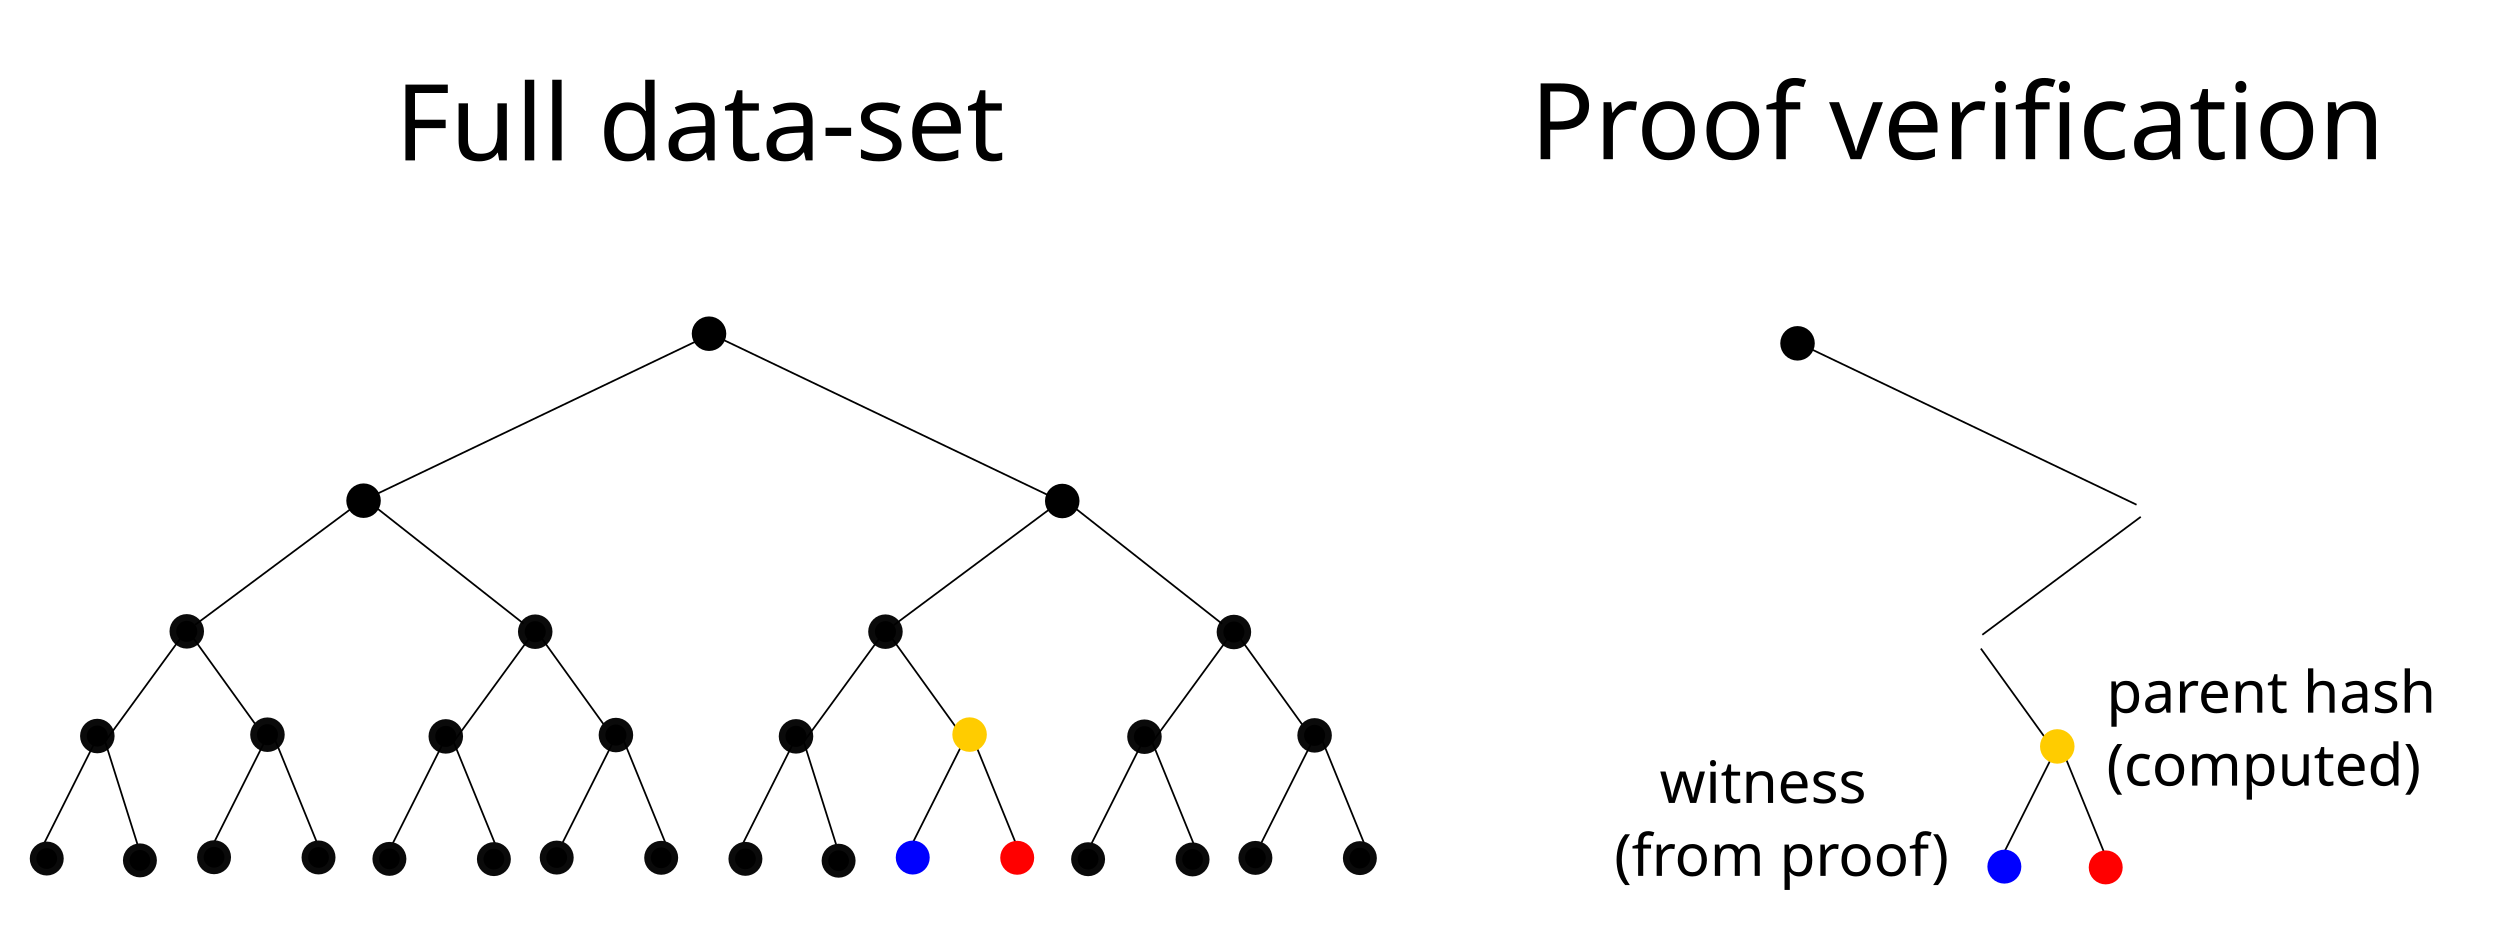
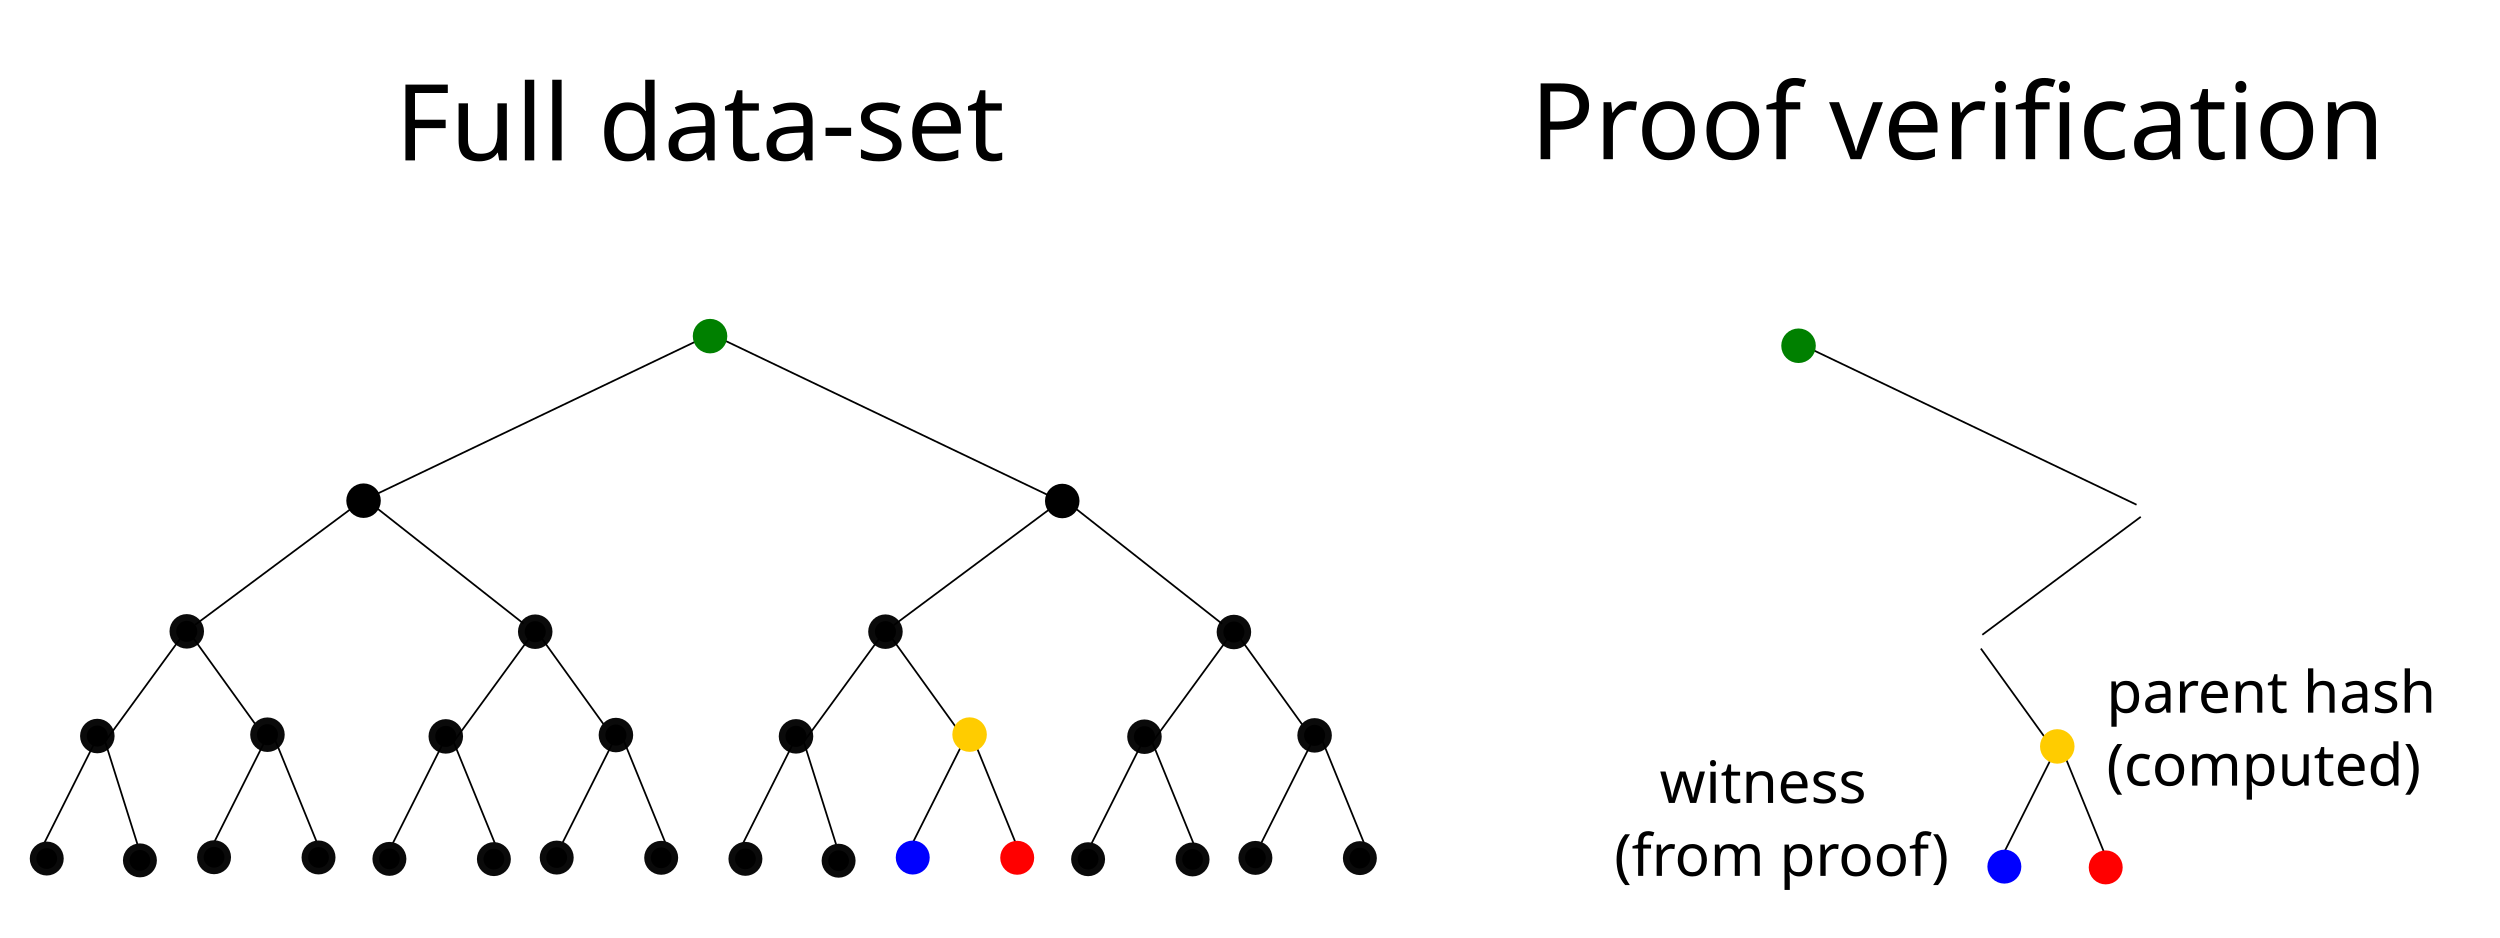
<svg xmlns="http://www.w3.org/2000/svg" width="200mm" height="75mm" viewBox="0 0 200 75" version="1.1" id="svg8">
  <defs id="defs2">
    <marker orient="auto" refY="0" refX="0" id="Arrow2Send" style="overflow:visible">
      <path id="path909" style="fill:#000000;fill-opacity:1;fill-rule:evenodd;stroke:#000000;stroke-width:0.625;stroke-linejoin:round;stroke-opacity:1" d="M 8.719,4.034 -2.207,0.016 8.719,-4.002 c -1.745,2.372 -1.735,5.617 -6e-7,8.035 z" transform="matrix(-0.3,0,0,-0.3,0.69,0)" />
    </marker>
    <marker orient="auto" refY="0" refX="0" id="Arrow1Mend" style="overflow:visible">
      <path id="path885" d="M 0,0 5,-5 -12.5,0 5,5 Z" style="fill:#000000;fill-opacity:1;fill-rule:evenodd;stroke:#000000;stroke-width:1pt;stroke-opacity:1" transform="matrix(-0.4,0,0,-0.4,-4,0)" />
    </marker>
    <marker orient="auto" refY="0" refX="0" id="Arrow2Mend" style="overflow:visible">
      <path id="path903" style="fill:#000000;fill-opacity:1;fill-rule:evenodd;stroke:#000000;stroke-width:0.625;stroke-linejoin:round;stroke-opacity:1" d="M 8.719,4.034 -2.207,0.016 8.719,-4.002 c -1.745,2.372 -1.735,5.617 -6e-7,8.035 z" transform="scale(-0.6)" />
    </marker>
    <marker orient="auto" refY="0" refX="0" id="Arrow2Send-9" style="overflow:visible">
      <path id="path909-6" style="fill:#000000;fill-opacity:1;fill-rule:evenodd;stroke:#000000;stroke-width:0.625;stroke-linejoin:round;stroke-opacity:1" d="M 8.719,4.034 -2.207,0.016 8.719,-4.002 c -1.745,2.372 -1.735,5.617 -6e-7,8.035 z" transform="matrix(-0.3,0,0,-0.3,0.69,0)" />
    </marker>
    <marker orient="auto" refY="0" refX="0" id="Arrow2Send-9-0" style="overflow:visible">
      <path id="path909-6-4" style="fill:#000000;fill-opacity:1;fill-rule:evenodd;stroke:#000000;stroke-width:0.625;stroke-linejoin:round;stroke-opacity:1" d="M 8.719,4.034 -2.207,0.016 8.719,-4.002 c -1.745,2.372 -1.735,5.617 -6e-7,8.035 z" transform="matrix(-0.3,0,0,-0.3,0.69,0)" />
    </marker>
    <marker orient="auto" refY="0" refX="0" id="Arrow2Send-2" style="overflow:visible">
      <path id="path909-2" style="fill:#000000;fill-opacity:1;fill-rule:evenodd;stroke:#000000;stroke-width:0.625;stroke-linejoin:round;stroke-opacity:1" d="M 8.719,4.034 -2.207,0.016 8.719,-4.002 c -1.745,2.372 -1.735,5.617 -6e-7,8.035 z" transform="matrix(-0.3,0,0,-0.3,0.69,0)" />
    </marker>
    <marker orient="auto" refY="0" refX="0" id="Arrow2Send-9-0-8" style="overflow:visible">
      <path id="path909-6-4-0" style="fill:#000000;fill-opacity:1;fill-rule:evenodd;stroke:#000000;stroke-width:0.625;stroke-linejoin:round;stroke-opacity:1" d="M 8.719,4.034 -2.207,0.016 8.719,-4.002 c -1.745,2.372 -1.735,5.617 -6e-7,8.035 z" transform="matrix(-0.3,0,0,-0.3,0.69,0)" />
    </marker>
    <marker orient="auto" refY="0" refX="0" id="Arrow2Send-2-4" style="overflow:visible">
      <path id="path909-2-0" style="fill:#000000;fill-opacity:1;fill-rule:evenodd;stroke:#000000;stroke-width:0.625;stroke-linejoin:round;stroke-opacity:1" d="M 8.719,4.034 -2.207,0.016 8.719,-4.002 c -1.745,2.372 -1.735,5.617 -6e-7,8.035 z" transform="matrix(-0.3,0,0,-0.3,0.69,0)" />
    </marker>
  </defs>
  <g id="layer1" transform="translate(-142.2729,5.28344)">
    <circle style="fill:#000000;fill-opacity:1;stroke:#0a0a0a;stroke-width:0.536;stroke-linecap:square;stroke-linejoin:miter;stroke-miterlimit:4;stroke-dasharray:none;stroke-dashoffset:0;stroke-opacity:1" id="path2131-0" cx="150.059" cy="53.6" r="1.113" />
    <path style="fill:none;stroke:#000000;stroke-width:0.142px;stroke-linecap:butt;stroke-linejoin:miter;stroke-opacity:1" d="m 145.456,62.877 4.509,-8.983" id="path2162" />
    <path style="fill:none;stroke:#000000;stroke-width:0.142px;stroke-linecap:butt;stroke-linejoin:miter;stroke-opacity:1" d="m 153.549,63.147 -2.868,-9.109" id="path2162-6" />
    <circle style="fill:#000000;fill-opacity:1;stroke:#0a0a0a;stroke-width:0.536;stroke-linecap:square;stroke-linejoin:miter;stroke-miterlimit:4;stroke-dasharray:none;stroke-dashoffset:0;stroke-opacity:1" id="path2131-0-2-0" cx="157.214" cy="45.225" r="1.113" />
    <path style="fill:none;stroke:#000000;stroke-width:0.142px;stroke-linecap:butt;stroke-linejoin:miter;stroke-opacity:1" d="m 150.681,54.037 6.299,-8.625" id="path2162-64-8" />
    <path style="fill:none;stroke:#000000;stroke-width:0.142px;stroke-linecap:butt;stroke-linejoin:miter;stroke-opacity:1" d="m 163.064,53.16 -5.297,-7.355" id="path2162-6-8-1" />
    <circle style="fill:#000000;fill-opacity:1;stroke:#0a0a0a;stroke-width:0.536;stroke-linecap:square;stroke-linejoin:miter;stroke-miterlimit:4;stroke-dasharray:none;stroke-dashoffset:0;stroke-opacity:1" id="path2131-0-2" cx="163.669" cy="53.493" r="1.113" />
    <path style="fill:none;stroke:#000000;stroke-width:0.142px;stroke-linecap:butt;stroke-linejoin:miter;stroke-opacity:1" d="m 159.067,62.771 4.509,-8.983" id="path2162-7" />
    <path style="fill:none;stroke:#000000;stroke-width:0.142px;stroke-linecap:butt;stroke-linejoin:miter;stroke-opacity:1" d="M 167.871,62.717 164.292,53.931" id="path2162-6-5" />
    <circle style="fill:#000000;fill-opacity:1;stroke:#0a0a0a;stroke-width:0.536;stroke-linecap:square;stroke-linejoin:miter;stroke-miterlimit:4;stroke-dasharray:none;stroke-dashoffset:0;stroke-opacity:1" id="path2131-0-7" cx="177.936" cy="53.628" r="1.113" />
    <path style="fill:none;stroke:#000000;stroke-width:0.142px;stroke-linecap:butt;stroke-linejoin:miter;stroke-opacity:1" d="m 173.333,62.905 4.509,-8.983" id="path2162-9" />
    <path style="fill:none;stroke:#000000;stroke-width:0.142px;stroke-linecap:butt;stroke-linejoin:miter;stroke-opacity:1" d="m 182.137,62.851 -3.579,-8.786" id="path2162-6-1" />
    <circle style="fill:#000000;fill-opacity:1;stroke:#0a0a0a;stroke-width:0.536;stroke-linecap:square;stroke-linejoin:miter;stroke-miterlimit:4;stroke-dasharray:none;stroke-dashoffset:0;stroke-opacity:1" id="path2131-0-2-0-7" cx="185.091" cy="45.253" r="1.113" />
    <path style="fill:none;stroke:#000000;stroke-width:0.142px;stroke-linecap:butt;stroke-linejoin:miter;stroke-opacity:1" d="M 178.558,54.065 184.857,45.44" id="path2162-64-8-0" />
    <path style="fill:none;stroke:#000000;stroke-width:0.142px;stroke-linecap:butt;stroke-linejoin:miter;stroke-opacity:1" d="m 190.941,53.188 -5.297,-7.355" id="path2162-6-8-1-6" />
    <circle style="fill:#000000;fill-opacity:1;stroke:#0a0a0a;stroke-width:0.536;stroke-linecap:square;stroke-linejoin:miter;stroke-miterlimit:4;stroke-dasharray:none;stroke-dashoffset:0;stroke-opacity:1" id="path2131-0-2-8" cx="191.546" cy="53.521" r="1.113" />
    <path style="fill:none;stroke:#000000;stroke-width:0.142px;stroke-linecap:butt;stroke-linejoin:miter;stroke-opacity:1" d="m 186.944,62.799 4.509,-8.983" id="path2162-7-3" />
    <path style="fill:none;stroke:#000000;stroke-width:0.142px;stroke-linecap:butt;stroke-linejoin:miter;stroke-opacity:1" d="m 195.748,62.745 -3.579,-8.786" id="path2162-6-5-9" />
    <circle style="fill:#000000;fill-opacity:1;stroke:#000000;stroke-width:0.536;stroke-linecap:square;stroke-linejoin:miter;stroke-miterlimit:4;stroke-dasharray:none;stroke-dashoffset:0;stroke-opacity:1" id="path2131-0-2-0-7-4" cx="171.357" cy="34.771" r="1.113" />
    <path style="fill:none;stroke:#000000;stroke-width:0.142px;stroke-linecap:butt;stroke-linejoin:miter;stroke-opacity:1" d="M 157.882,44.702 170.558,35.267" id="path2162-64-8-6" />
    <path style="fill:none;stroke:#000000;stroke-width:0.142px;stroke-linecap:butt;stroke-linejoin:miter;stroke-opacity:1" d="M 184.151,44.601 172.229,35.216" id="path2162-64-8-6-3" />
    <circle style="fill:#000000;fill-opacity:1;stroke:#0a0a0a;stroke-width:0.527;stroke-linecap:square;stroke-linejoin:miter;stroke-miterlimit:4;stroke-dasharray:none;stroke-dashoffset:0;stroke-opacity:1" id="path2131" cx="146.013" cy="63.4" r="1.095" />
    <circle style="fill:#000000;fill-opacity:1;stroke:#0a0a0a;stroke-width:0.527;stroke-linecap:square;stroke-linejoin:miter;stroke-miterlimit:4;stroke-dasharray:none;stroke-dashoffset:0;stroke-opacity:1" id="path2131-8" cx="153.466" cy="63.547" r="1.095" />
    <circle style="fill:#000000;fill-opacity:1;stroke:#0a0a0a;stroke-width:0.527;stroke-linecap:square;stroke-linejoin:miter;stroke-miterlimit:4;stroke-dasharray:none;stroke-dashoffset:0;stroke-opacity:1" id="path2131-02" cx="159.397" cy="63.295" r="1.095" />
    <circle style="fill:#000000;fill-opacity:1;stroke:#0a0a0a;stroke-width:0.527;stroke-linecap:square;stroke-linejoin:miter;stroke-miterlimit:4;stroke-dasharray:none;stroke-dashoffset:0;stroke-opacity:1" id="path2131-8-9" cx="167.755" cy="63.313" r="1.095" />
    <circle style="fill:#000000;fill-opacity:1;stroke:#0a0a0a;stroke-width:0.527;stroke-linecap:square;stroke-linejoin:miter;stroke-miterlimit:4;stroke-dasharray:none;stroke-dashoffset:0;stroke-opacity:1" id="path2131-9" cx="173.426" cy="63.427" r="1.095" />
    <circle style="fill:#000000;fill-opacity:1;stroke:#0a0a0a;stroke-width:0.527;stroke-linecap:square;stroke-linejoin:miter;stroke-miterlimit:4;stroke-dasharray:none;stroke-dashoffset:0;stroke-opacity:1" id="path2131-8-4" cx="181.784" cy="63.446" r="1.095" />
    <circle style="fill:#000000;fill-opacity:1;stroke:#0a0a0a;stroke-width:0.527;stroke-linecap:square;stroke-linejoin:miter;stroke-miterlimit:4;stroke-dasharray:none;stroke-dashoffset:0;stroke-opacity:1" id="path2131-02-0" cx="186.81" cy="63.323" r="1.095" />
    <circle style="fill:#000000;fill-opacity:1;stroke:#0a0a0a;stroke-width:0.527;stroke-linecap:square;stroke-linejoin:miter;stroke-miterlimit:4;stroke-dasharray:none;stroke-dashoffset:0;stroke-opacity:1" id="path2131-8-9-5" cx="195.168" cy="63.341" r="1.095" />
    <circle style="fill:#000000;fill-opacity:1;stroke:#0a0a0a;stroke-width:0.536;stroke-linecap:square;stroke-linejoin:miter;stroke-miterlimit:4;stroke-dasharray:none;stroke-dashoffset:0;stroke-opacity:1" id="path2131-0-9" cx="205.953" cy="53.625" r="1.113" />
    <path style="fill:none;stroke:#000000;stroke-width:0.142px;stroke-linecap:butt;stroke-linejoin:miter;stroke-opacity:1" d="m 201.351,62.903 4.509,-8.983" id="path2162-94" />
    <path style="fill:none;stroke:#000000;stroke-width:0.142px;stroke-linecap:butt;stroke-linejoin:miter;stroke-opacity:1" d="m 209.444,63.172 -2.868,-9.109" id="path2162-6-9" />
    <circle style="fill:#000000;fill-opacity:1;stroke:#0a0a0a;stroke-width:0.536;stroke-linecap:square;stroke-linejoin:miter;stroke-miterlimit:4;stroke-dasharray:none;stroke-dashoffset:0;stroke-opacity:1" id="path2131-0-2-0-0" cx="213.109" cy="45.25" r="1.113" />
    <path style="fill:none;stroke:#000000;stroke-width:0.142px;stroke-linecap:butt;stroke-linejoin:miter;stroke-opacity:1" d="m 206.576,54.063 6.299,-8.625" id="path2162-64-8-5" />
    <path style="fill:none;stroke:#000000;stroke-width:0.142px;stroke-linecap:butt;stroke-linejoin:miter;stroke-opacity:1" d="m 218.959,53.186 -5.297,-7.355" id="path2162-6-8-1-1" />
    <path style="fill:none;stroke:#000000;stroke-width:0.142px;stroke-linecap:butt;stroke-linejoin:miter;stroke-opacity:1" d="m 214.962,62.796 4.509,-8.983" id="path2162-7-7" />
    <path style="fill:none;stroke:#000000;stroke-width:0.142px;stroke-linecap:butt;stroke-linejoin:miter;stroke-opacity:1" d="m 223.766,62.742 -3.579,-8.786" id="path2162-6-5-8" />
    <circle style="fill:#000000;fill-opacity:1;stroke:#0a0a0a;stroke-width:0.536;stroke-linecap:square;stroke-linejoin:miter;stroke-miterlimit:4;stroke-dasharray:none;stroke-dashoffset:0;stroke-opacity:1" id="path2131-0-7-2" cx="233.83" cy="53.653" r="1.113" />
    <path style="fill:none;stroke:#000000;stroke-width:0.142px;stroke-linecap:butt;stroke-linejoin:miter;stroke-opacity:1" d="m 229.228,62.931 4.509,-8.983" id="path2162-9-8" />
    <path style="fill:none;stroke:#000000;stroke-width:0.142px;stroke-linecap:butt;stroke-linejoin:miter;stroke-opacity:1" d="m 238.032,62.877 -3.579,-8.786" id="path2162-6-1-6" />
    <circle style="fill:#000000;fill-opacity:1;stroke:#0a0a0a;stroke-width:0.536;stroke-linecap:square;stroke-linejoin:miter;stroke-miterlimit:4;stroke-dasharray:none;stroke-dashoffset:0;stroke-opacity:1" id="path2131-0-2-0-7-8" cx="240.986" cy="45.278" r="1.113" />
    <path style="fill:none;stroke:#000000;stroke-width:0.142px;stroke-linecap:butt;stroke-linejoin:miter;stroke-opacity:1" d="m 234.453,54.091 6.299,-8.625" id="path2162-64-8-0-0" />
    <path style="fill:none;stroke:#000000;stroke-width:0.142px;stroke-linecap:butt;stroke-linejoin:miter;stroke-opacity:1" d="m 246.836,53.214 -5.297,-7.355" id="path2162-6-8-1-6-5" />
    <circle style="fill:#000000;fill-opacity:1;stroke:#0a0a0a;stroke-width:0.536;stroke-linecap:square;stroke-linejoin:miter;stroke-miterlimit:4;stroke-dasharray:none;stroke-dashoffset:0;stroke-opacity:1" id="path2131-0-2-8-8" cx="247.441" cy="53.547" r="1.113" />
    <path style="fill:none;stroke:#000000;stroke-width:0.142px;stroke-linecap:butt;stroke-linejoin:miter;stroke-opacity:1" d="m 242.839,62.824 4.509,-8.983" id="path2162-7-3-4" />
    <path style="fill:none;stroke:#000000;stroke-width:0.142px;stroke-linecap:butt;stroke-linejoin:miter;stroke-opacity:1" d="m 251.643,62.77 -3.579,-8.786" id="path2162-6-5-9-1" />
    <circle style="fill:#000000;fill-opacity:1;stroke:#000000;stroke-width:0.536;stroke-linecap:square;stroke-linejoin:miter;stroke-miterlimit:4;stroke-dasharray:none;stroke-dashoffset:0;stroke-opacity:1" id="path2131-0-2-0-7-4-5" cx="227.252" cy="34.797" r="1.113" />
    <path style="fill:none;stroke:#000000;stroke-width:0.142px;stroke-linecap:butt;stroke-linejoin:miter;stroke-opacity:1" d="m 213.777,44.728 12.676,-9.435" id="path2162-64-8-6-1" />
    <path style="fill:none;stroke:#000000;stroke-width:0.142px;stroke-linecap:butt;stroke-linejoin:miter;stroke-opacity:1" d="M 240.045,44.626 228.124,35.242" id="path2162-64-8-6-3-1" />
    <circle style="fill:#000000;fill-opacity:1;stroke:#0a0a0a;stroke-width:0.527;stroke-linecap:square;stroke-linejoin:miter;stroke-miterlimit:4;stroke-dasharray:none;stroke-dashoffset:0;stroke-opacity:1" id="path2131-09" cx="201.907" cy="63.425" r="1.095" />
    <circle style="fill:#000000;fill-opacity:1;stroke:#0a0a0a;stroke-width:0.527;stroke-linecap:square;stroke-linejoin:miter;stroke-miterlimit:4;stroke-dasharray:none;stroke-dashoffset:0;stroke-opacity:1" id="path2131-8-5" cx="209.361" cy="63.573" r="1.095" />
    <circle style="fill:#0000ff;fill-opacity:1;stroke:#0000ff;stroke-width:0.527;stroke-linecap:square;stroke-linejoin:miter;stroke-miterlimit:4;stroke-dasharray:none;stroke-dashoffset:0;stroke-opacity:1" id="path2131-02-6" cx="215.292" cy="63.321" r="1.095" />
    <circle style="fill:#ff0000;fill-opacity:1;stroke:#ff0000;stroke-width:0.527;stroke-linecap:square;stroke-linejoin:miter;stroke-miterlimit:4;stroke-dasharray:none;stroke-dashoffset:0;stroke-opacity:1" id="path2131-8-9-6" cx="223.65" cy="63.339" r="1.095" />
    <circle style="fill:#000000;fill-opacity:1;stroke:#0a0a0a;stroke-width:0.527;stroke-linecap:square;stroke-linejoin:miter;stroke-miterlimit:4;stroke-dasharray:none;stroke-dashoffset:0;stroke-opacity:1" id="path2131-9-4" cx="229.32" cy="63.453" r="1.095" />
    <circle style="fill:#000000;fill-opacity:1;stroke:#0a0a0a;stroke-width:0.527;stroke-linecap:square;stroke-linejoin:miter;stroke-miterlimit:4;stroke-dasharray:none;stroke-dashoffset:0;stroke-opacity:1" id="path2131-8-4-2" cx="237.678" cy="63.471" r="1.095" />
    <circle style="fill:#000000;fill-opacity:1;stroke:#0a0a0a;stroke-width:0.527;stroke-linecap:square;stroke-linejoin:miter;stroke-miterlimit:4;stroke-dasharray:none;stroke-dashoffset:0;stroke-opacity:1" id="path2131-02-0-5" cx="242.705" cy="63.348" r="1.095" />
    <circle style="fill:#000000;fill-opacity:1;stroke:#0a0a0a;stroke-width:0.527;stroke-linecap:square;stroke-linejoin:miter;stroke-miterlimit:4;stroke-dasharray:none;stroke-dashoffset:0;stroke-opacity:1" id="path2131-8-9-5-5" cx="251.063" cy="63.366" r="1.095" />
-     <circle style="fill:#000000;fill-opacity:1;stroke:#000000;stroke-width:0.536;stroke-linecap:square;stroke-linejoin:miter;stroke-miterlimit:4;stroke-dasharray:none;stroke-dashoffset:0;stroke-opacity:1" id="path2131-0-2-0-7-4-5-1" cx="198.994" cy="21.413" r="1.113" />
    <path style="fill:none;stroke:#000000;stroke-width:0.142px;stroke-linecap:butt;stroke-linejoin:miter;stroke-opacity:1" d="m 172.162,34.355 26.034,-12.446" id="path2162-64-8-6-1-6" />
    <path style="fill:none;stroke:#000000;stroke-width:0.142px;stroke-linecap:butt;stroke-linejoin:miter;stroke-opacity:1" d="M 226.117,34.325 200.083,21.879" id="path2162-64-8-6-1-6-0" />
    <text xml:space="preserve" style="font-style:normal;font-weight:normal;font-size:8.5px;line-height:1.25;font-family:sans-serif;letter-spacing:0px;word-spacing:0px;fill:#000000;fill-opacity:1;stroke:none;stroke-width:0.213" x="173.88" y="7.547" id="text21453">
      <tspan id="tspan21451" x="173.88" y="7.547" style="stroke-width:0.213">Full data-set</tspan>
    </text>
    <path style="fill:none;stroke:#000000;stroke-width:0.142px;stroke-linecap:butt;stroke-linejoin:miter;stroke-opacity:1" d="m 306.04,53.956 -5.297,-7.355" id="path2162-6-8-1-1-8-5" />
    <path style="fill:none;stroke:#000000;stroke-width:0.142px;stroke-linecap:butt;stroke-linejoin:miter;stroke-opacity:1" d="M 310.846,63.512 307.267,54.726" id="path2162-6-5-8-3-4" />
    <path style="fill:none;stroke:#000000;stroke-width:0.142px;stroke-linecap:butt;stroke-linejoin:miter;stroke-opacity:1" d="m 300.858,45.498 12.676,-9.435" id="path2162-64-8-6-1-4-4" />
    <circle style="fill:#ff0000;fill-opacity:1;stroke:#ff0000;stroke-width:0.527;stroke-linecap:square;stroke-linejoin:miter;stroke-miterlimit:4;stroke-dasharray:none;stroke-dashoffset:0;stroke-opacity:1" id="path2131-8-9-6-0-9" cx="310.73" cy="64.109" r="1.095" />
-     <circle style="fill:#000000;fill-opacity:1;stroke:#000000;stroke-width:0.536;stroke-linecap:square;stroke-linejoin:miter;stroke-miterlimit:4;stroke-dasharray:none;stroke-dashoffset:0;stroke-opacity:1" id="path2131-0-2-0-7-4-5-1-3-3" cx="286.075" cy="22.183" r="1.113" />
    <path style="fill:none;stroke:#000000;stroke-width:0.142px;stroke-linecap:butt;stroke-linejoin:miter;stroke-opacity:1" d="M 313.197,35.095 287.164,22.649" id="path2162-64-8-6-1-6-0-7-8" />
    <text xml:space="preserve" style="font-style:normal;font-weight:normal;font-size:4.665px;line-height:1.25;font-family:sans-serif;letter-spacing:0px;word-spacing:0px;fill:#000000;fill-opacity:1;stroke:none;stroke-width:0.117" x="271.411" y="58.953" id="text21697-8">
      <tspan id="tspan21695-8" x="271.411" y="58.953" style="stroke-width:0.117">   witness</tspan>
      <tspan x="271.411" y="64.783" style="stroke-width:0.117" id="tspan21866">(from proof)</tspan>
    </text>
    <text xml:space="preserve" style="font-style:normal;font-weight:normal;font-size:8.5px;line-height:1.25;font-family:sans-serif;letter-spacing:0px;word-spacing:0px;fill:#000000;fill-opacity:1;stroke:none;stroke-width:0.213" x="264.696" y="7.453" id="text21453-1">
      <tspan id="tspan21451-6" x="264.696" y="7.453" style="stroke-width:0.213">Proof verification</tspan>
    </text>
    <path style="fill:none;stroke:#000000;stroke-width:0.142px;stroke-linecap:butt;stroke-linejoin:miter;stroke-opacity:1" d="m 302.292,63.523 4.509,-8.983" id="path2162-7-7-8" />
    <circle style="fill:#0000ff;fill-opacity:1;stroke:#0000ff;stroke-width:0.527;stroke-linecap:square;stroke-linejoin:miter;stroke-miterlimit:4;stroke-dasharray:none;stroke-dashoffset:0;stroke-opacity:1" id="path2131-02-6-0" cx="302.622" cy="64.047" r="1.095" />
    <circle style="fill:#ffcc00;fill-opacity:1;stroke:#ffcc00;stroke-width:0.536;stroke-linecap:square;stroke-linejoin:miter;stroke-miterlimit:4;stroke-dasharray:none;stroke-dashoffset:0;stroke-opacity:1" id="path2131-0-2-1-9" cx="306.855" cy="54.431" r="1.113" />
    <text xml:space="preserve" style="font-style:normal;font-weight:normal;font-size:4.665px;line-height:1.25;font-family:sans-serif;letter-spacing:0px;word-spacing:0px;fill:#000000;fill-opacity:1;stroke:none;stroke-width:0.117" x="310.793" y="51.73" id="text21697-8-9">
      <tspan id="tspan21695-8-2" x="310.793" y="51.73" style="stroke-width:0.117">parent hash</tspan>
      <tspan x="310.793" y="57.561" style="stroke-width:0.117" id="tspan21866-9">(computed)</tspan>
    </text>
    <circle style="fill:#ffcc00;fill-opacity:1;stroke:#ffcc00;stroke-width:0.536;stroke-linecap:square;stroke-linejoin:miter;stroke-miterlimit:4;stroke-dasharray:none;stroke-dashoffset:0;stroke-opacity:1" id="path2131-0-2-1" cx="219.84" cy="53.484" r="1.113" />
+     <circle style="fill:#008000;fill-opacity:1;stroke:#008000;stroke-width:0.536;stroke-linecap:square;stroke-linejoin:miter;stroke-miterlimit:4;stroke-dasharray:none;stroke-dashoffset:0;stroke-opacity:1" id="path2131-0-2-0-7-4-5-1" cx="199.076" cy="21.607" r="1.113" />
+     <circle style="fill:#008000;fill-opacity:1;stroke:#008000;stroke-width:0.536;stroke-linecap:square;stroke-linejoin:miter;stroke-miterlimit:4;stroke-dasharray:none;stroke-dashoffset:0;stroke-opacity:1" id="path2131-0-2-0-7-4-5-1-3-3" cx="286.156" cy="22.377" r="1.114" />
  </g>
</svg>
